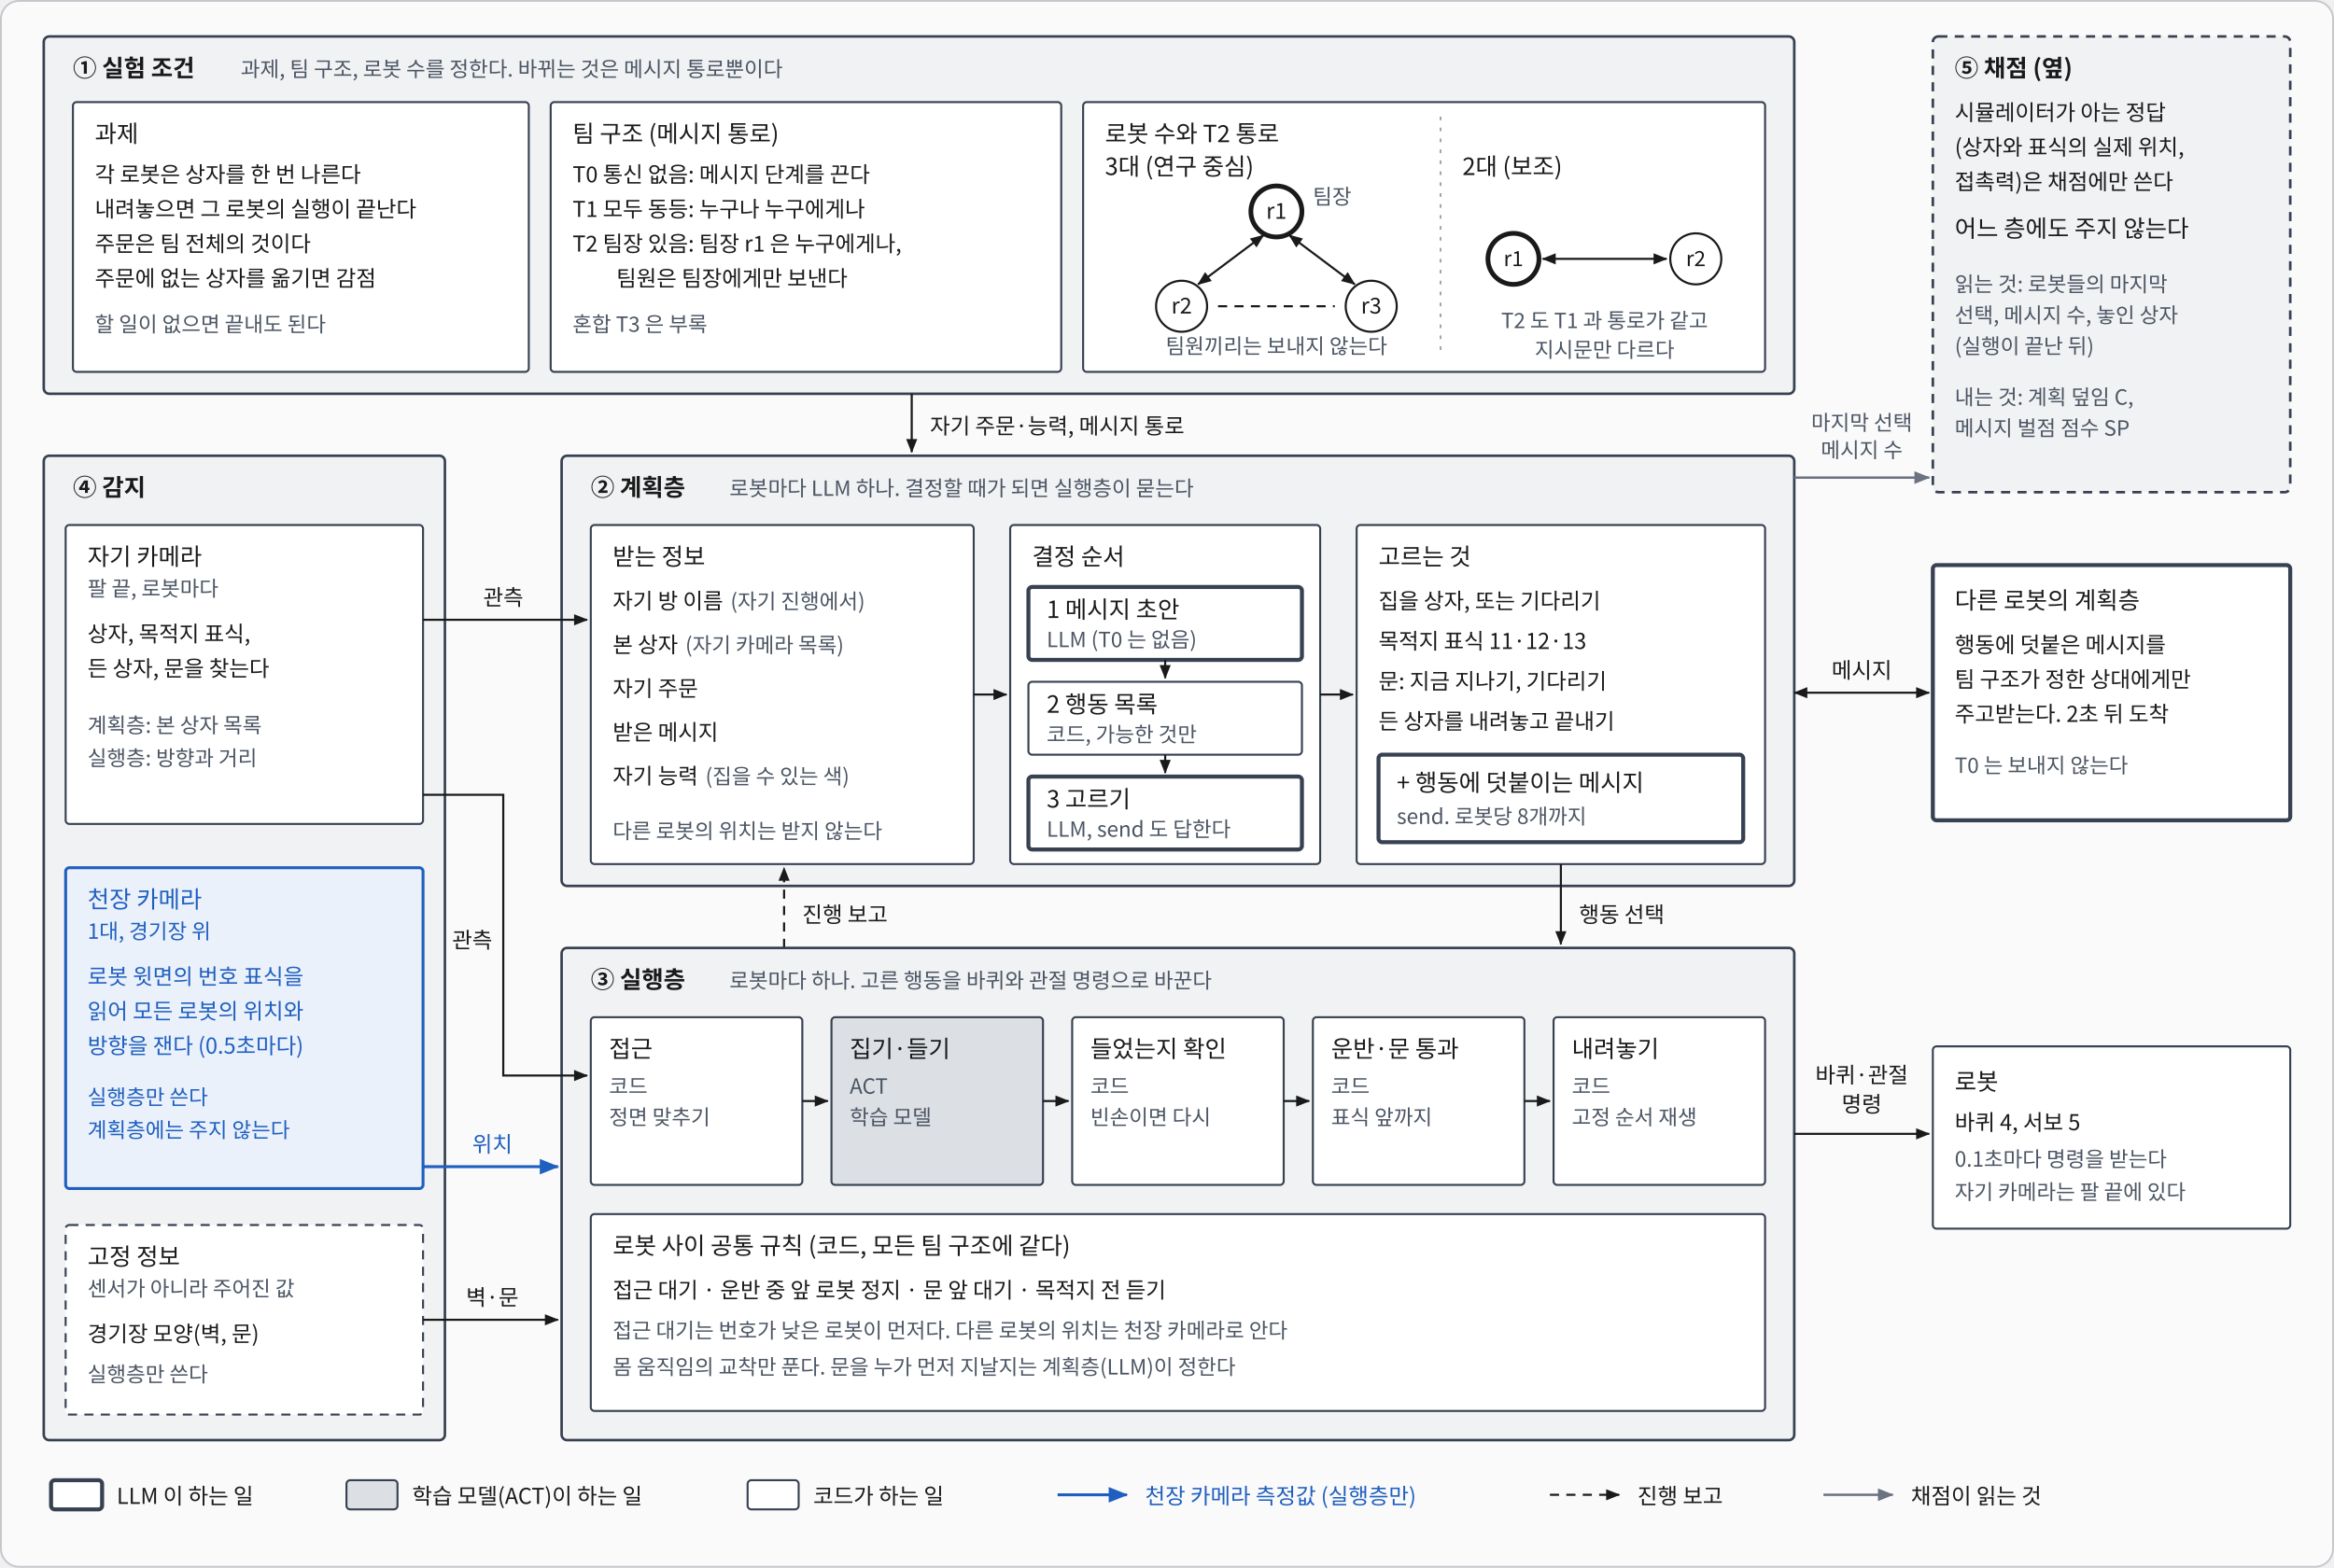
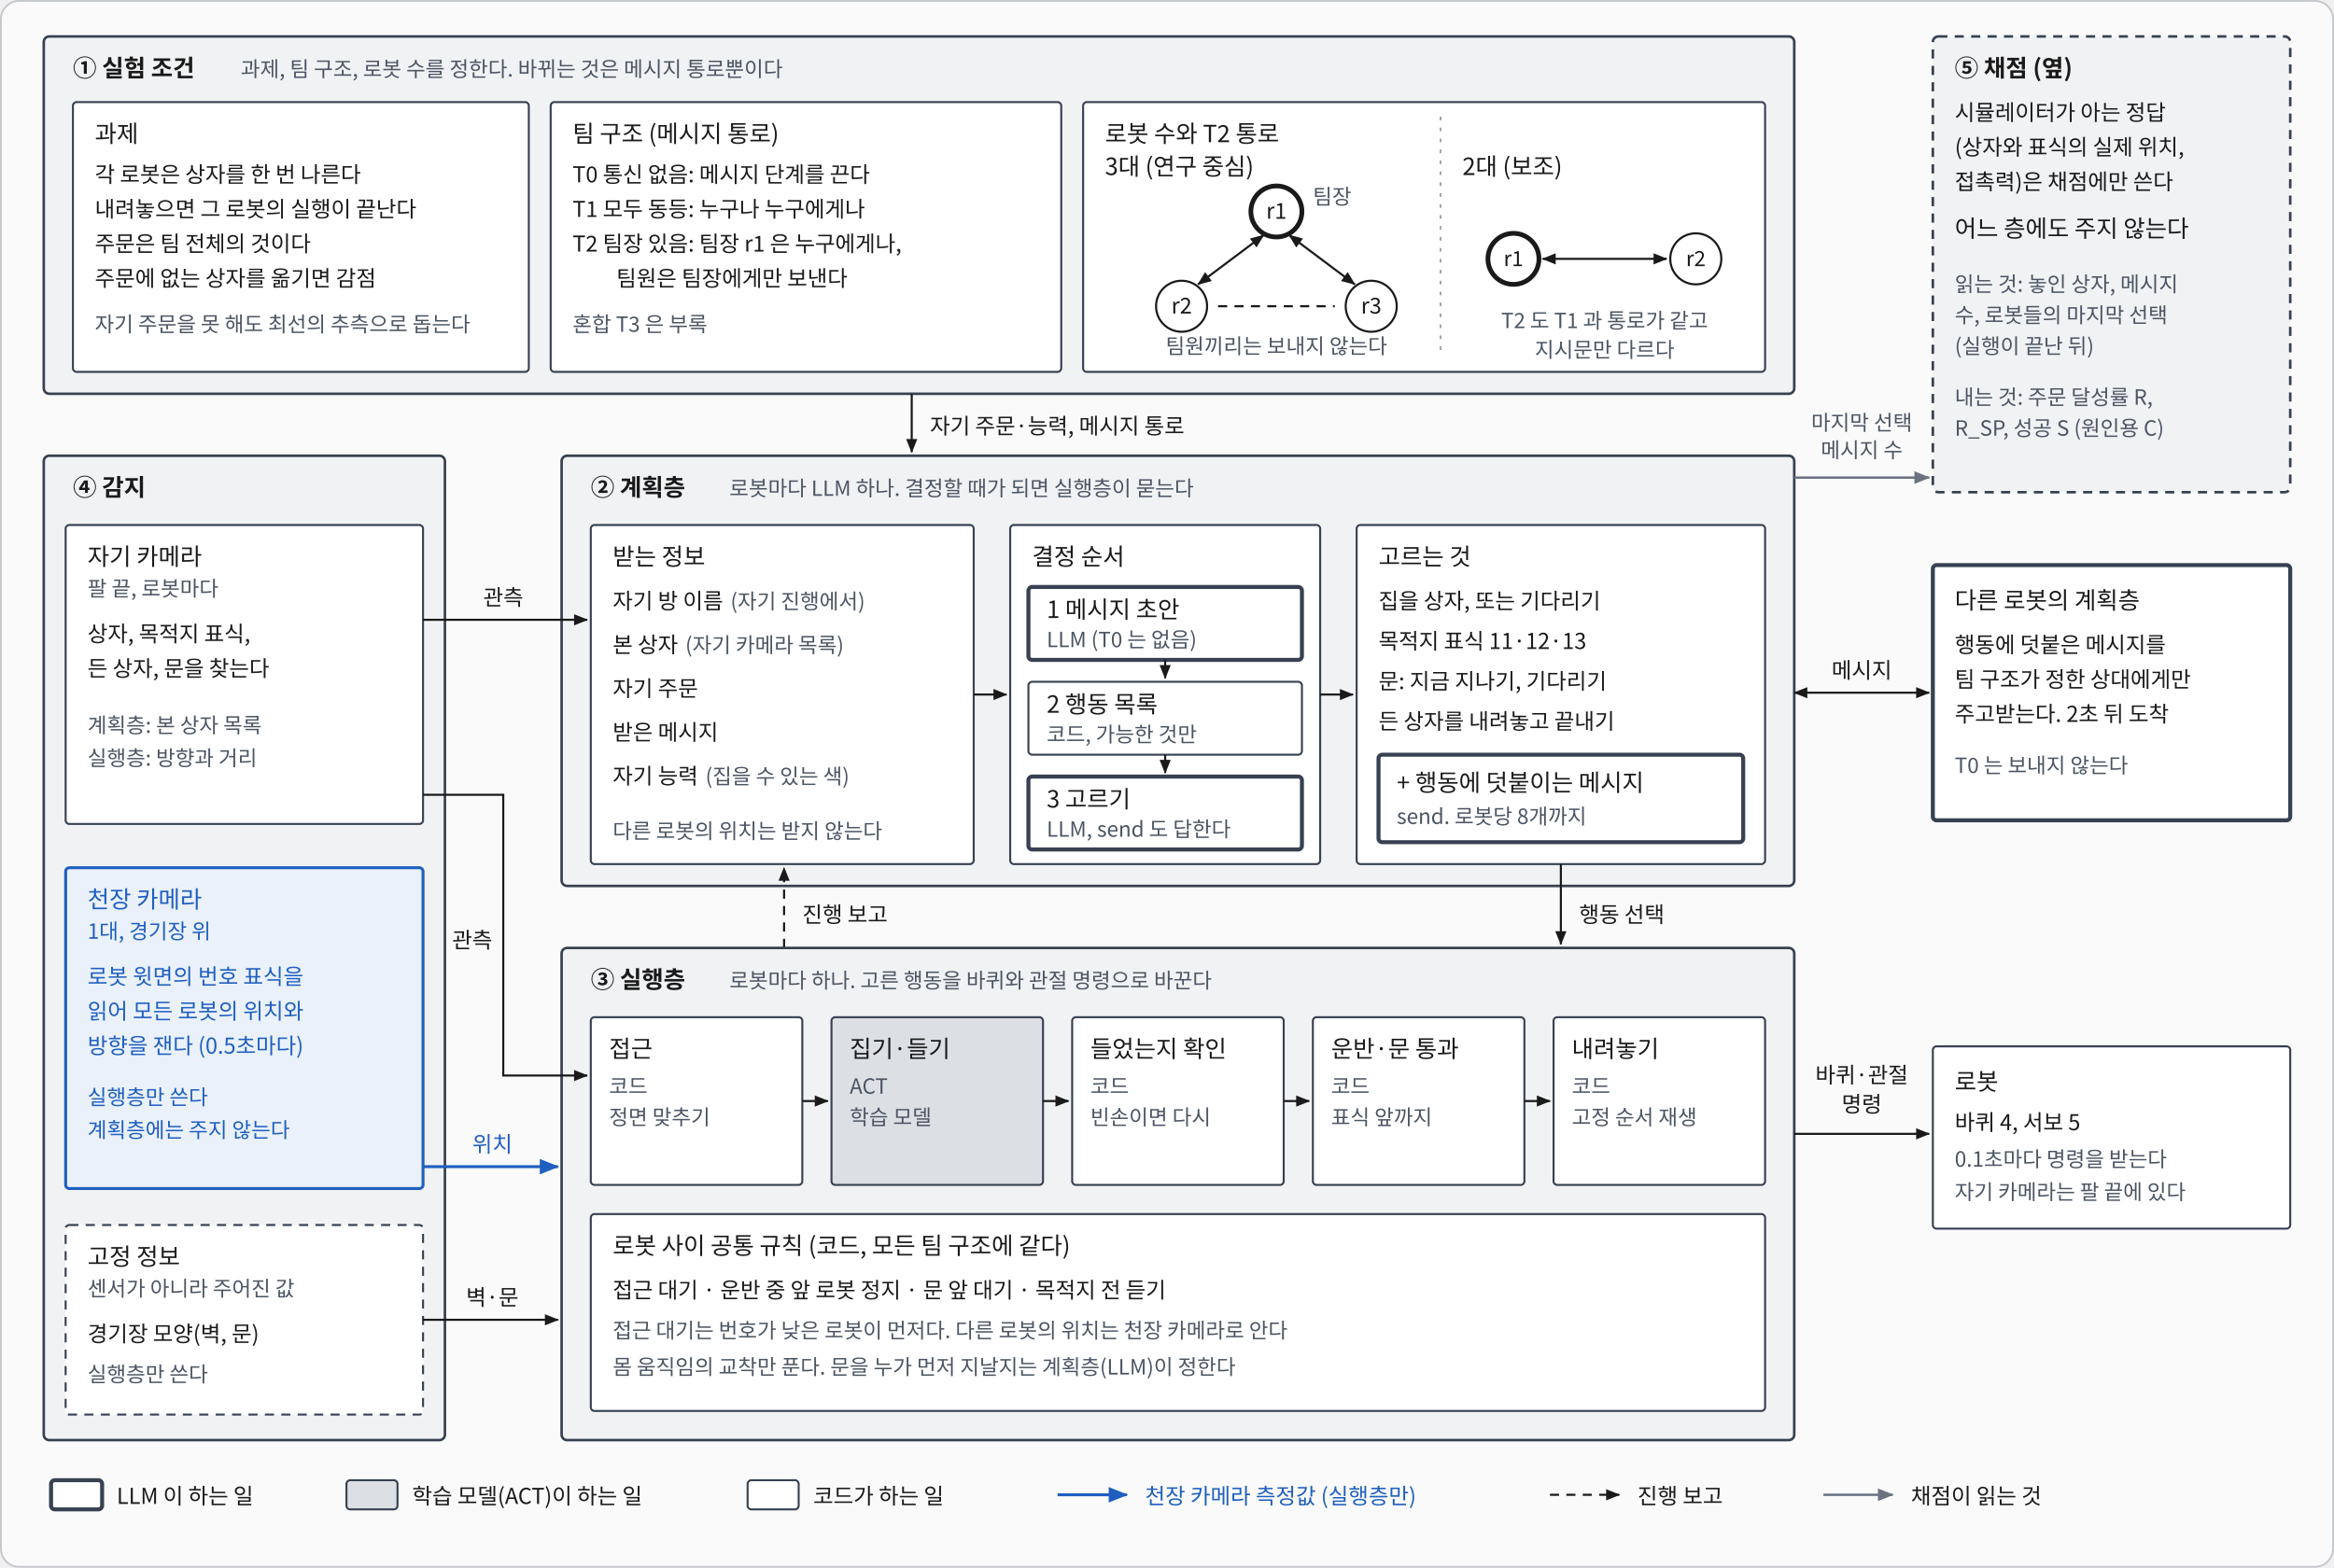
- <svg xmlns="http://www.w3.org/2000/svg" viewBox="0 0 1280 860" width="1280" height="860" role="img" aria-label="전체 구조: 실험 조건(과제, 팀 구조 T0 T1 T2, 로봇 3대와 T2 메시지 통로)이 계획층에 자기 주문과 능력을 준다. 계획층은 로봇마다 LLM 하나로, 자기 방 이름, 본 상자, 자기 주문, 받은 메시지, 자기 능력을 받아 상자, 표식, 문, 내려놓기, 기다리기 가운데 하나를 고르고 행동에 메시지를 덧붙인다. 행동 선택은 실행층이 받아 ACT 로 집기와 들기를, 코드로 접근, 운반, 문 통과, 내려놓기를 하고 로봇 사이 공통 규칙을 지킨 뒤 바퀴와 관절 명령을 내보내며 진행을 계획층에 보고한다. 감지는 자기 카메라의 관측을 계획층과 실행층에, 천장 카메라의 모든 로봇 위치와 방향을 실행층에만 준다. 채점은 옆에서 선택과 결과를 읽고, 정답 좌표는 어느 층에도 가지 않는다" font-family="'Noto Sans CJK KR','Noto Sans KR','Apple SD Gothic Neo','Malgun Gothic',Helvetica,Arial,sans-serif">
+ <svg xmlns="http://www.w3.org/2000/svg" viewBox="0 0 1280 860" width="1280" height="860" role="img" aria-label="전체 구조: 실험 조건(과제, 팀 구조 T0 T1 T2, 로봇 3대와 T2 메시지 통로)이 계획층에 자기 주문과 능력을 준다. 계획층은 로봇마다 LLM 하나로, 자기 방 이름, 본 상자, 자기 주문, 받은 메시지, 자기 능력을 받아 상자, 표식, 문, 내려놓기, 기다리기 가운데 하나를 고르고 행동에 메시지를 덧붙인다. 행동 선택은 실행층이 받아 ACT 로 집기와 들기를, 코드로 접근, 운반, 문 통과, 내려놓기를 하고 로봇 사이 공통 규칙을 지킨 뒤 바퀴와 관절 명령을 내보내며 진행을 계획층에 보고한다. 감지는 자기 카메라의 관측을 계획층과 실행층에, 천장 카메라의 모든 로봇 위치와 방향을 실행층에만 준다. 채점은 옆에서 실행 결과를 읽어 주문 달성률을 내고, 정답 좌표는 어느 층에도 가지 않는다" font-family="'Noto Sans CJK KR','Noto Sans KR','Apple SD Gothic Neo','Malgun Gothic',Helvetica,Arial,sans-serif">
  <defs>
    <style>
      text { fill: #1a1a1a; font-size: 12px; }
      .tb { font-size: 13px; font-weight: 600; }
      .tm { font-size: 13px; font-weight: 500; }
      .ts { font-size: 11.5px; fill: #4b5563; }
      .bl { fill: #1f5fbf; }
      .cont { fill: #f1f2f4; stroke: #374151; stroke-width: 1.4; }
      .box { fill: #fff; stroke: #374151; stroke-width: 1.1; }
      .llm { stroke-width: 2.2; }
      .act { fill: #dcdfe4; }
      .cam { fill: #eaf1fb; stroke: #1f5fbf; stroke-width: 1.6; }
      .dash { stroke-dasharray: 5 4; }
      .lg { fill: none; stroke: #6b7280; stroke-width: 1.3; }
      .ln { fill: none; stroke: #1a1a1a; stroke-width: 1.15; }
      .lb { fill: none; stroke: #1f5fbf; stroke-width: 1.6; }
    </style>
    <marker id="h" viewBox="0 0 10 10" refX="9.4" refY="5" markerWidth="7" markerHeight="7" orient="auto-start-reverse">
      <path d="M0.5 1.2 L10 5 L0.5 8.8 z" fill="#1a1a1a" />
    </marker>
    <marker id="g" viewBox="0 0 10 10" refX="9.4" refY="5" markerWidth="7" markerHeight="7" orient="auto-start-reverse">
      <path d="M0.5 1.2 L10 5 L0.5 8.8 z" fill="#6b7280" />
    </marker>
    <marker id="b" viewBox="0 0 10 10" refX="9.4" refY="5" markerWidth="7" markerHeight="7" orient="auto-start-reverse">
      <path d="M0.5 1.2 L10 5 L0.5 8.8 z" fill="#1f5fbf" />
    </marker>
  </defs>
  <rect x="0.5" y="0.5" width="1279" height="859" rx="10" fill="#fafafa" stroke="#c4c7cc" />
  <rect class="cont" x="24" y="20" width="960" height="196" rx="3" />
  <text class="tb" x="40" y="42">① 실험 조건</text>
  <text class="ts" x="132" y="42">과제, 팀 구조, 로봇 수를 정한다. 바뀌는 것은 메시지 통로뿐이다</text>
  <rect class="box" x="40" y="56" width="250" height="148" rx="2" />
  <text class="tm" x="52" y="78">과제</text>
  <text x="52" y="100">각 로봇은 상자를 한 번 나른다</text>
  <text x="52" y="119">내려놓으면 그 로봇의 실행이 끝난다</text>
  <text x="52" y="138">주문은 팀 전체의 것이다</text>
  <text x="52" y="157">주문에 없는 상자를 옮기면 감점</text>
-   <text class="ts" x="52" y="182">할 일이 없으면 끝내도 된다</text>
+   <text class="ts" x="52" y="182">자기 주문을 못 해도 최선의 추측으로 돕는다</text>
  <rect class="box" x="302" y="56" width="280" height="148" rx="2" />
  <text class="tm" x="314" y="78">팀 구조 (메시지 통로)</text>
  <text x="314" y="100">T0 통신 없음: 메시지 단계를 끈다</text>
  <text x="314" y="119">T1 모두 동등: 누구나 누구에게나</text>
  <text x="314" y="138">T2 팀장 있음: 팀장 r1 은 누구에게나,</text>
  <text x="338" y="157">팀원은 팀장에게만 보낸다</text>
  <text class="ts" x="314" y="182">혼합 T3 은 부록</text>
  <rect class="box" x="594" y="56" width="374" height="148" rx="2" />
  <text class="tm" x="606" y="78">로봇 수와 T2 통로</text>
  <text class="tm" x="606" y="96">3대 (연구 중심)</text>
  <path class="ln" d="M693 129 L657 156" marker-start="url(#h)" marker-end="url(#h)" />
  <path class="ln" d="M707 129 L743 156" marker-start="url(#h)" marker-end="url(#h)" />
  <path class="ln dash" d="M668 168 H732" stroke="#6b7280" />
  <circle cx="700" cy="116" r="14" fill="#fff" stroke="#1a1a1a" stroke-width="2.6" />
  <circle cx="648" cy="168" r="14" fill="#fff" stroke="#1a1a1a" stroke-width="1.15" />
  <circle cx="752" cy="168" r="14" fill="#fff" stroke="#1a1a1a" stroke-width="1.15" />
  <g text-anchor="middle" class="ts" style="fill:#1a1a1a">
    <text x="700" y="120" style="fill:#1a1a1a">r1</text>
    <text x="648" y="172" style="fill:#1a1a1a">r2</text>
    <text x="752" y="172" style="fill:#1a1a1a">r3</text>
  </g>
  <text class="ts" x="720" y="112">팀장</text>
  <text class="ts" x="700" y="194" text-anchor="middle">팀원끼리는 보내지 않는다</text>
  <path d="M790 64 V196" stroke="#9ca3af" stroke-width="1" stroke-dasharray="2 4" fill="none" />
  <text class="tm" x="802" y="96">2대 (보조)</text>
  <path class="ln" d="M846 142 H914" marker-start="url(#h)" marker-end="url(#h)" />
  <circle cx="830" cy="142" r="14" fill="#fff" stroke="#1a1a1a" stroke-width="2.6" />
  <circle cx="930" cy="142" r="14" fill="#fff" stroke="#1a1a1a" stroke-width="1.15" />
  <g text-anchor="middle">
    <text class="ts" x="830" y="146" style="fill:#1a1a1a">r1</text>
    <text class="ts" x="930" y="146" style="fill:#1a1a1a">r2</text>
    <text class="ts" x="880" y="180">T2 도 T1 과 통로가 같고</text>
    <text class="ts" x="880" y="196">지시문만 다르다</text>
  </g>
  <path class="ln" d="M500 216 V248" marker-end="url(#h)" />
  <text x="510" y="238">자기 주문·능력, 메시지 통로</text>
  <rect class="cont" x="308" y="250" width="676" height="236" rx="3" />
  <text class="tb" x="324" y="272">② 계획층</text>
  <text class="ts" x="400" y="272">로봇마다 LLM 하나. 결정할 때가 되면 실행층이 묻는다</text>
  <rect class="box" x="324" y="288" width="210" height="186" rx="2" />
  <text class="tm" x="336" y="310">받는 정보</text>
  <text x="336" y="334">자기 방 이름<tspan class="ts" dx="4">(자기 진행에서)</tspan>
  </text>
  <text x="336" y="358">본 상자<tspan class="ts" dx="4">(자기 카메라 목록)</tspan>
  </text>
  <text x="336" y="382">자기 주문</text>
  <text x="336" y="406">받은 메시지</text>
  <text x="336" y="430">자기 능력<tspan class="ts" dx="4">(집을 수 있는 색)</tspan>
  </text>
  <text class="ts" x="336" y="460">다른 로봇의 위치는 받지 않는다</text>
  <path class="ln" d="M534 381 H552" marker-end="url(#h)" />
  <rect class="box" x="554" y="288" width="170" height="186" rx="2" />
  <text class="tm" x="566" y="310">결정 순서</text>
  <rect class="box llm" x="564" y="322" width="150" height="40" rx="2" />
  <text class="tm" x="574" y="339">1 메시지 초안</text>
  <text class="ts" x="574" y="355">LLM (T0 는 없음)</text>
  <path class="ln" d="M639 362 V372" marker-end="url(#h)" />
  <rect class="box" x="564" y="374" width="150" height="40" rx="2" />
  <text class="tm" x="574" y="391">2 행동 목록</text>
  <text class="ts" x="574" y="407">코드, 가능한 것만</text>
  <path class="ln" d="M639 414 V424" marker-end="url(#h)" />
  <rect class="box llm" x="564" y="426" width="150" height="40" rx="2" />
  <text class="tm" x="574" y="443">3 고르기</text>
  <text class="ts" x="574" y="459">LLM, send 도 답한다</text>
  <path class="ln" d="M724 381 H742" marker-end="url(#h)" />
  <rect class="box" x="744" y="288" width="224" height="186" rx="2" />
  <text class="tm" x="756" y="310">고르는 것</text>
  <text x="756" y="334">집을 상자, 또는 기다리기</text>
  <text x="756" y="356">목적지 표식 11·12·13</text>
  <text x="756" y="378">문: 지금 지나기, 기다리기</text>
  <text x="756" y="400">든 상자를 내려놓고 끝내기</text>
  <rect class="box llm" x="756" y="414" width="200" height="48" rx="2" />
  <text class="tm" x="766" y="434">+ 행동에 덧붙이는 메시지</text>
  <text class="ts" x="766" y="452">send. 로봇당 8개까지</text>
  <path class="ln" d="M984 380 H1058" marker-start="url(#h)" marker-end="url(#h)" />
  <text x="1021" y="372" text-anchor="middle">메시지</text>
  <rect class="box llm" x="1060" y="310" width="196" height="140" rx="2" />
  <text class="tm" x="1072" y="334">다른 로봇의 계획층</text>
  <text x="1072" y="358">행동에 덧붙은 메시지를</text>
  <text x="1072" y="377">팀 구조가 정한 상대에게만</text>
  <text x="1072" y="396">주고받는다. 2초 뒤 도착</text>
  <text class="ts" x="1072" y="424">T0 는 보내지 않는다</text>
  <path class="ln" d="M856 474 V518" marker-end="url(#h)" />
  <text x="866" y="506">행동 선택</text>
  <path class="ln dash" d="M430 520 V476" marker-end="url(#h)" />
  <text x="440" y="506">진행 보고</text>
  <rect class="cont" x="308" y="520" width="676" height="270" rx="3" />
  <text class="tb" x="324" y="542">③ 실행층</text>
  <text class="ts" x="400" y="542">로봇마다 하나. 고른 행동을 바퀴와 관절 명령으로 바꾼다</text>
  <rect class="box" x="324" y="558" width="116" height="92" rx="2" />
  <text class="tm" x="334" y="580">접근</text>
  <text class="ts" x="334" y="600">코드</text>
  <text class="ts" x="334" y="617">정면 맞추기</text>
  <path class="ln" d="M440 604 H454" marker-end="url(#h)" />
  <rect class="box act" x="456" y="558" width="116" height="92" rx="2" />
  <text class="tm" x="466" y="580">집기·들기</text>
  <text class="ts" x="466" y="600">ACT</text>
  <text class="ts" x="466" y="617">학습 모델</text>
  <path class="ln" d="M572 604 H586" marker-end="url(#h)" />
  <rect class="box" x="588" y="558" width="116" height="92" rx="2" />
  <text class="tm" x="598" y="580">들었는지 확인</text>
  <text class="ts" x="598" y="600">코드</text>
  <text class="ts" x="598" y="617">빈손이면 다시</text>
  <path class="ln" d="M704 604 H718" marker-end="url(#h)" />
  <rect class="box" x="720" y="558" width="116" height="92" rx="2" />
  <text class="tm" x="730" y="580">운반·문 통과</text>
  <text class="ts" x="730" y="600">코드</text>
  <text class="ts" x="730" y="617">표식 앞까지</text>
  <path class="ln" d="M836 604 H850" marker-end="url(#h)" />
  <rect class="box" x="852" y="558" width="116" height="92" rx="2" />
  <text class="tm" x="862" y="580">내려놓기</text>
  <text class="ts" x="862" y="600">코드</text>
  <text class="ts" x="862" y="617">고정 순서 재생</text>
  <rect class="box" x="324" y="666" width="644" height="108" rx="2" />
  <text class="tm" x="336" y="688">로봇 사이 공통 규칙 (코드, 모든 팀 구조에 같다)</text>
  <text x="336" y="712">접근 대기 · 운반 중 앞 로봇 정지 · 문 앞 대기 · 목적지 전 듣기</text>
  <text class="ts" x="336" y="734">접근 대기는 번호가 낮은 로봇이 먼저다. 다른 로봇의 위치는 천장 카메라로 안다</text>
  <text class="ts" x="336" y="754">몸 움직임의 교착만 푼다. 문을 누가 먼저 지날지는 계획층(LLM)이 정한다</text>
  <text x="1021" y="594" text-anchor="middle">바퀴·관절</text>
  <text x="1021" y="610" text-anchor="middle">명령</text>
  <path class="ln" d="M984 622 H1058" marker-end="url(#h)" />
  <rect class="box" x="1060" y="574" width="196" height="100" rx="2" />
  <text class="tm" x="1072" y="598">로봇</text>
  <text x="1072" y="620">바퀴 4, 서보 5</text>
  <text class="ts" x="1072" y="640">0.1초마다 명령을 받는다</text>
  <text class="ts" x="1072" y="658">자기 카메라는 팔 끝에 있다</text>
  <rect class="cont" x="24" y="250" width="220" height="540" rx="3" />
  <text class="tb" x="40" y="272">④ 감지</text>
  <rect class="box" x="36" y="288" width="196" height="164" rx="2" />
  <text class="tm" x="48" y="310">자기 카메라</text>
  <text class="ts" x="48" y="327">팔 끝, 로봇마다</text>
  <text x="48" y="352">상자, 목적지 표식,</text>
  <text x="48" y="371">든 상자, 문을 찾는다</text>
  <text class="ts" x="48" y="402">계획층: 본 상자 목록</text>
  <text class="ts" x="48" y="420">실행층: 방향과 거리</text>
  <path class="ln" d="M232 340 H322" marker-end="url(#h)" />
  <text x="276" y="332" text-anchor="middle">관측</text>
  <path class="ln" d="M232 436 H276 V590 H322" marker-end="url(#h)" />
  <text x="270" y="520" text-anchor="end">관측</text>
  <rect class="box cam" x="36" y="476" width="196" height="176" rx="2" />
  <text class="tm bl" x="48" y="498">천장 카메라</text>
  <text class="ts bl" x="48" y="515">1대, 경기장 위</text>
  <text class="bl" x="48" y="540">로봇 윗면의 번호 표식을</text>
  <text class="bl" x="48" y="559">읽어 모든 로봇의 위치와</text>
  <text class="bl" x="48" y="578">방향을 잰다 (0.5초마다)</text>
  <text class="ts bl" x="48" y="606">실행층만 쓴다</text>
  <text class="ts bl" x="48" y="624">계획층에는 주지 않는다</text>
  <path class="lb" d="M232 640 H306" marker-end="url(#b)" />
  <text class="bl" x="270" y="632" text-anchor="middle">위치</text>
  <rect class="box dash" x="36" y="672" width="196" height="104" rx="2" />
  <text class="tm" x="48" y="694">고정 정보</text>
  <text class="ts" x="48" y="711">센서가 아니라 주어진 값</text>
  <text x="48" y="736">경기장 모양(벽, 문)</text>
  <text class="ts" x="48" y="758">실행층만 쓴다</text>
  <path class="ln" d="M232 724 H306" marker-end="url(#h)" />
  <text x="270" y="716" text-anchor="middle">벽·문</text>
  <rect class="cont dash" x="1060" y="20" width="196" height="250" rx="3" />
  <text class="tb" x="1072" y="42">⑤ 채점 (옆)</text>
  <text x="1072" y="66">시뮬레이터가 아는 정답</text>
  <text x="1072" y="85">(상자와 표식의 실제 위치,</text>
  <text x="1072" y="104">접촉력)은 채점에만 쓴다</text>
  <text class="tm" x="1072" y="130">어느 층에도 주지 않는다</text>
-   <text class="ts" x="1072" y="160">읽는 것: 로봇들의 마지막</text>
-   <text class="ts" x="1072" y="177">선택, 메시지 수, 놓인 상자</text>
+   <text class="ts" x="1072" y="160">읽는 것: 놓인 상자, 메시지</text>
+   <text class="ts" x="1072" y="177">수, 로봇들의 마지막 선택</text>
  <text class="ts" x="1072" y="194">(실행이 끝난 뒤)</text>
-   <text class="ts" x="1072" y="222">내는 것: 계획 덮임 C,</text>
-   <text class="ts" x="1072" y="239">메시지 벌점 점수 SP</text>
+   <text class="ts" x="1072" y="222">내는 것: 주문 달성률 R,</text>
+   <text class="ts" x="1072" y="239">R_SP, 성공 S (원인용 C)</text>
  <path class="lg" d="M984 262 H1058" marker-end="url(#g)" />
  <text class="ts" x="1021" y="236" text-anchor="middle">마지막 선택</text>
  <text class="ts" x="1021" y="251" text-anchor="middle">메시지 수</text>
  <rect x="28" y="812" width="28" height="16" rx="2" fill="#fff" stroke="#374151" stroke-width="2.2" />
  <text x="64" y="825">LLM 이 하는 일</text>
  <rect x="190" y="812" width="28" height="16" rx="2" fill="#dcdfe4" stroke="#374151" stroke-width="1.1" />
  <text x="226" y="825">학습 모델(ACT)이 하는 일</text>
  <rect x="410" y="812" width="28" height="16" rx="2" fill="#fff" stroke="#374151" stroke-width="1.1" />
  <text x="446" y="825">코드가 하는 일</text>
  <path class="lb" d="M580 820 H618" marker-end="url(#b)" />
  <text class="bl" x="628" y="825">천장 카메라 측정값 (실행층만)</text>
  <path class="ln dash" d="M850 820 H888" marker-end="url(#h)" />
  <text x="898" y="825">진행 보고</text>
  <path class="lg" d="M1000 820 H1038" marker-end="url(#g)" />
  <text x="1048" y="825">채점이 읽는 것</text>
</svg>
